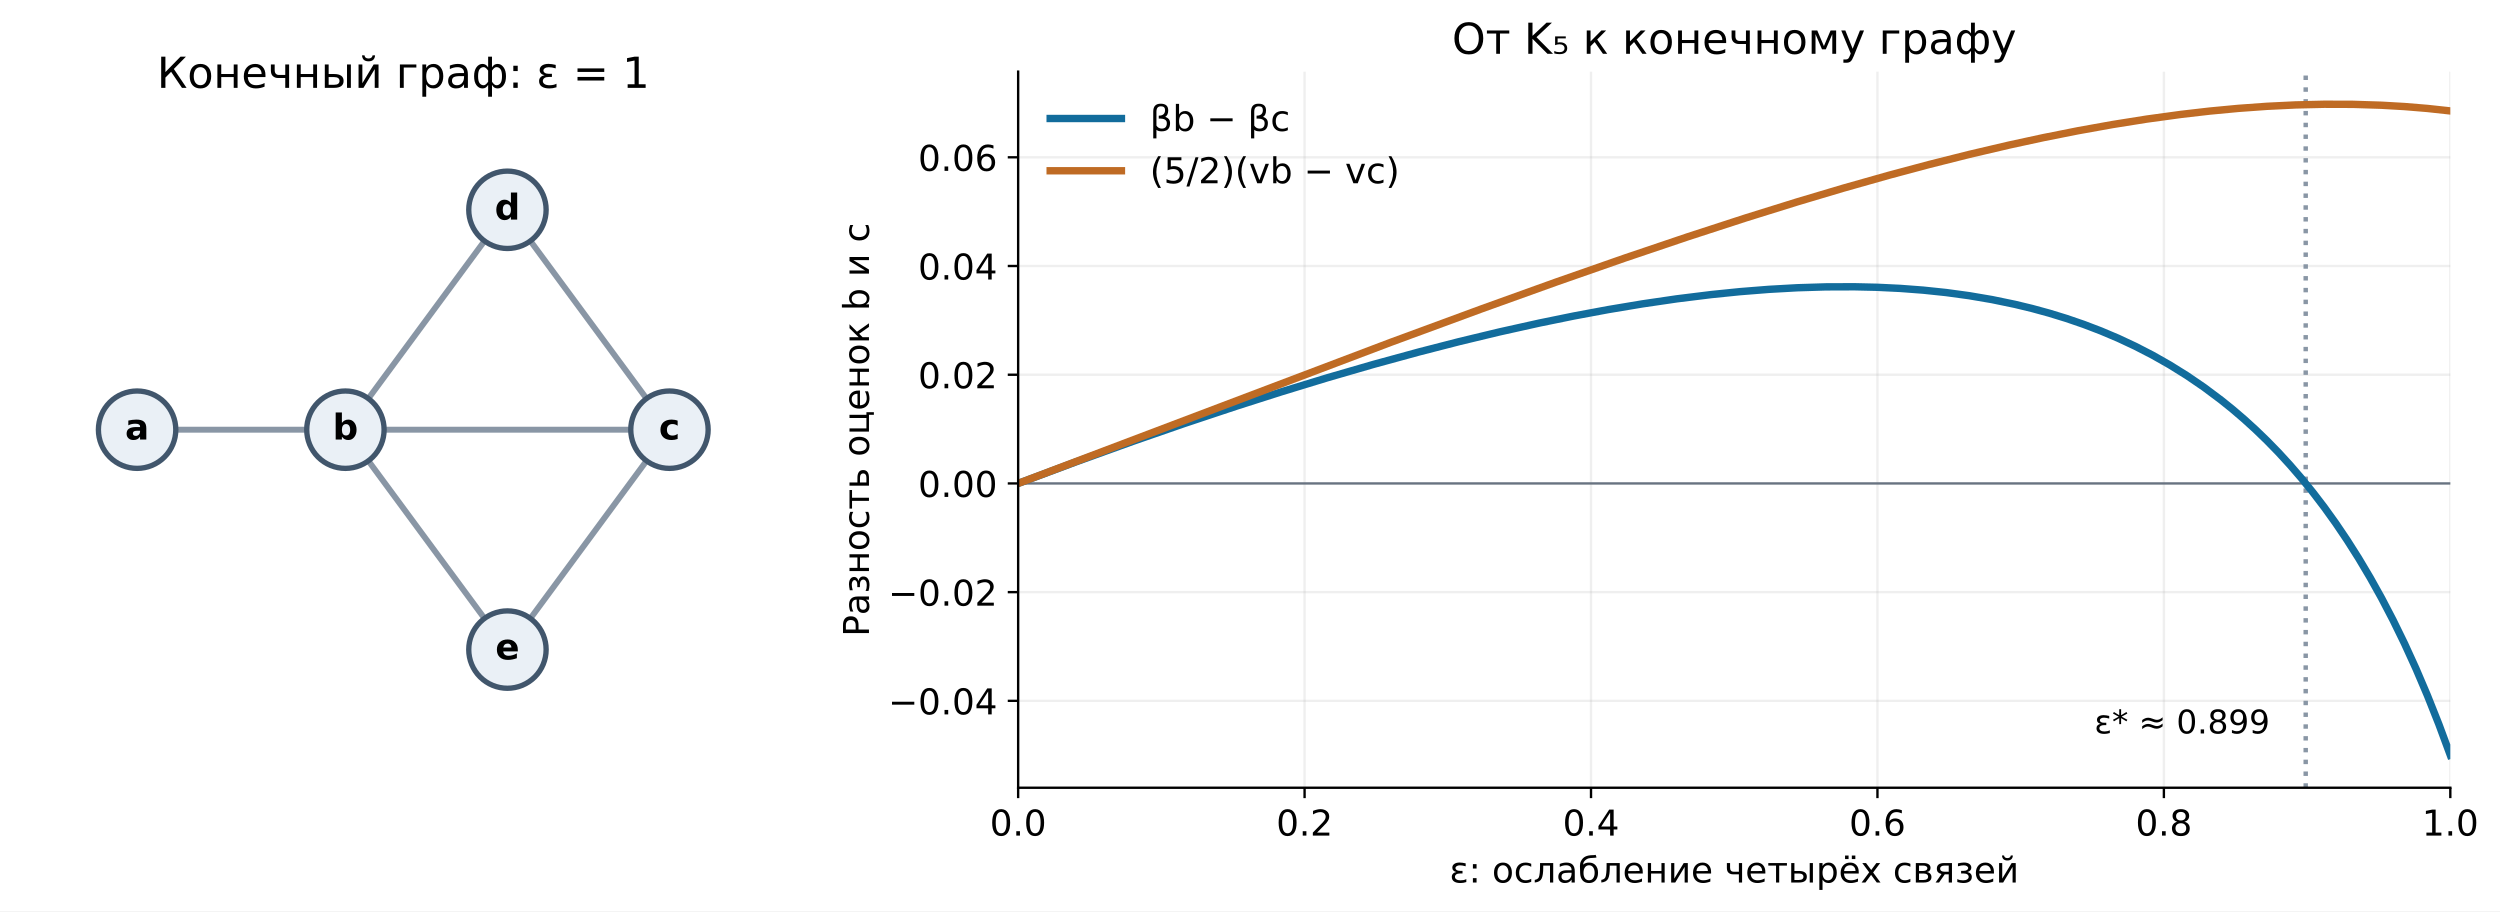
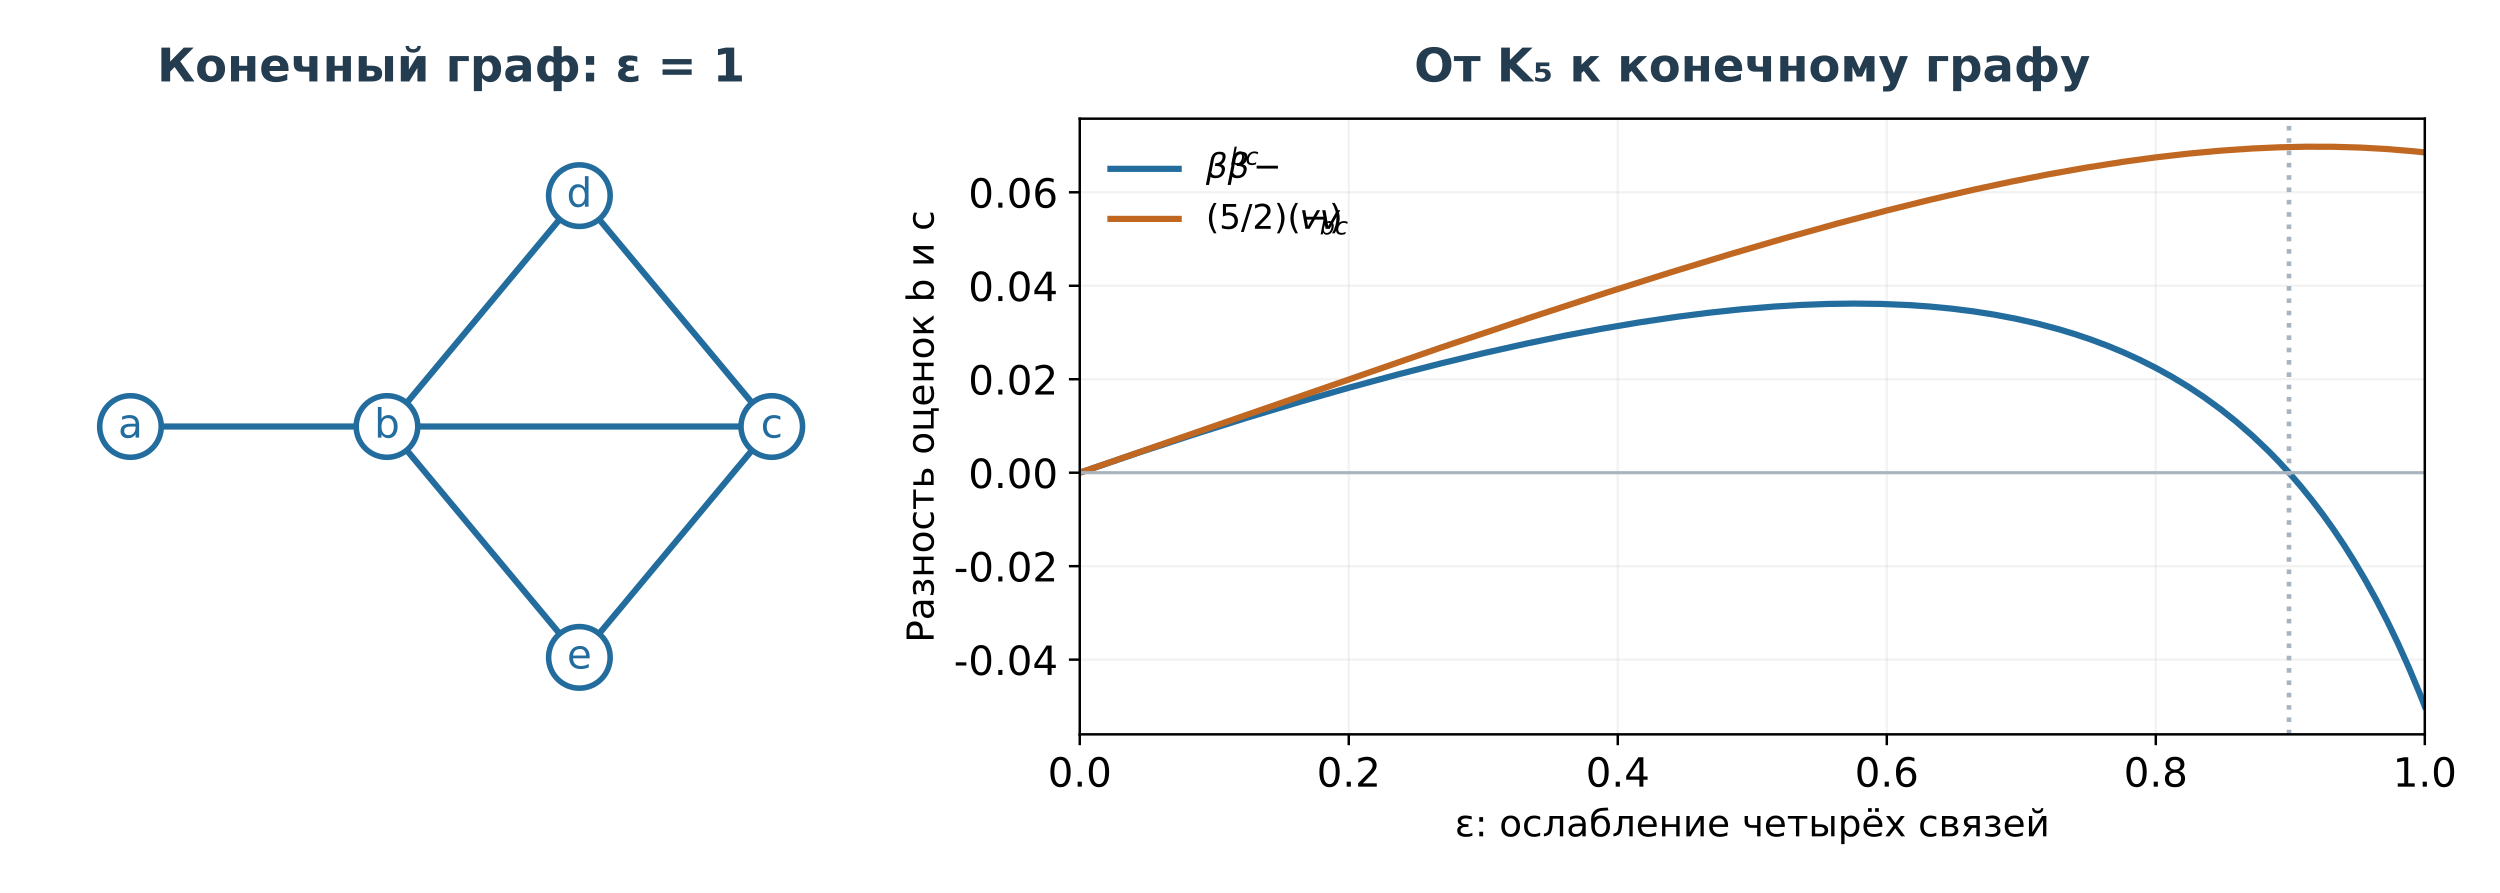
- <svg xmlns="http://www.w3.org/2000/svg" xmlns:xlink="http://www.w3.org/1999/xlink" width="842.447pt" height="307.085pt" viewBox="0 0 842.447 307.085" version="1.1">
+ <svg xmlns="http://www.w3.org/2000/svg" xmlns:xlink="http://www.w3.org/1999/xlink" width="806.4pt" height="288pt" viewBox="0 0 806.4 288" version="1.1">
  <defs>
    <style type="text/css">*{stroke-linejoin: round; stroke-linecap: butt}</style>
  </defs>
  <g id="figure_1">
    <g id="patch_1">
-       <path d="M 0 307.085  L 842.447 307.085  L 842.447 0  L 0 0  z " style="fill: #ffffff" />
+       <path d="M 0 288  L 806.4 288  L 806.4 0  L 0 0  z " style="fill: #ffffff" />
    </g>
    <g id="axes_1">
      <g id="line2d_1">
-         <path d="M 46.199 144.797  L 116.397 144.797  " clip-path="url(#p7f6b3eb60e)" style="fill: none; stroke: #8996a5; stroke-width: 2; stroke-linecap: square" />
+         <path d="M 42.08 137.576  L 124.826 137.576  " clip-path="url(#p0697e18208)" style="fill: none; stroke: #236c9e; stroke-width: 2; stroke-linecap: square" />
      </g>
      <g id="line2d_2">
-         <path d="M 116.397 144.797  L 225.594 144.797  " clip-path="url(#p7f6b3eb60e)" style="fill: none; stroke: #8996a5; stroke-width: 2; stroke-linecap: square" />
+         <path d="M 124.826 137.576  L 248.946 137.576  " clip-path="url(#p0697e18208)" style="fill: none; stroke: #236c9e; stroke-width: 2; stroke-linecap: square" />
      </g>
      <g id="line2d_3">
-         <path d="M 116.397 144.797  L 170.996 70.699  " clip-path="url(#p7f6b3eb60e)" style="fill: none; stroke: #8996a5; stroke-width: 2; stroke-linecap: square" />
+         <path d="M 124.826 137.576  L 186.886 63.104  " clip-path="url(#p0697e18208)" style="fill: none; stroke: #236c9e; stroke-width: 2; stroke-linecap: square" />
      </g>
      <g id="line2d_4">
-         <path d="M 116.397 144.797  L 170.996 218.895  " clip-path="url(#p7f6b3eb60e)" style="fill: none; stroke: #8996a5; stroke-width: 2; stroke-linecap: square" />
+         <path d="M 124.826 137.576  L 186.886 212.047  " clip-path="url(#p0697e18208)" style="fill: none; stroke: #236c9e; stroke-width: 2; stroke-linecap: square" />
      </g>
      <g id="line2d_5">
-         <path d="M 225.594 144.797  L 170.996 70.699  " clip-path="url(#p7f6b3eb60e)" style="fill: none; stroke: #8996a5; stroke-width: 2; stroke-linecap: square" />
+         <path d="M 248.946 137.576  L 186.886 63.104  " clip-path="url(#p0697e18208)" style="fill: none; stroke: #236c9e; stroke-width: 2; stroke-linecap: square" />
      </g>
      <g id="line2d_6">
-         <path d="M 225.594 144.797  L 170.996 218.895  " clip-path="url(#p7f6b3eb60e)" style="fill: none; stroke: #8996a5; stroke-width: 2; stroke-linecap: square" />
-       </g>
-       <g id="PathCollection_1">
-         <defs>
-           <path id="mf10206e62b" d="M 0 13.038  C 3.458 13.038 6.774 11.665 9.22 9.22  C 11.665 6.774 13.038 3.458 13.038 0  C 13.038 -3.458 11.665 -6.774 9.22 -9.22  C 6.774 -11.665 3.458 -13.038 0 -13.038  C -3.458 -13.038 -6.774 -11.665 -9.22 -9.22  C -11.665 -6.774 -13.038 -3.458 -13.038 0  C -13.038 3.458 -11.665 6.774 -9.22 9.22  C -6.774 11.665 -3.458 13.038 0 13.038  z " style="stroke: #41566c; stroke-width: 1.8" />
-         </defs>
-         <g clip-path="url(#p7f6b3eb60e)">
-           <use xlink:href="#mf10206e62b" x="46.199" y="144.797" style="fill: #eaf0f6; stroke: #41566c; stroke-width: 1.8" />
-         </g>
-       </g>
-       <g id="PathCollection_2">
-         <g clip-path="url(#p7f6b3eb60e)">
-           <use xlink:href="#mf10206e62b" x="116.397" y="144.797" style="fill: #eaf0f6; stroke: #41566c; stroke-width: 1.8" />
-         </g>
-       </g>
-       <g id="PathCollection_3">
-         <g clip-path="url(#p7f6b3eb60e)">
-           <use xlink:href="#mf10206e62b" x="225.594" y="144.797" style="fill: #eaf0f6; stroke: #41566c; stroke-width: 1.8" />
-         </g>
-       </g>
-       <g id="PathCollection_4">
-         <g clip-path="url(#p7f6b3eb60e)">
-           <use xlink:href="#mf10206e62b" x="170.996" y="70.699" style="fill: #eaf0f6; stroke: #41566c; stroke-width: 1.8" />
-         </g>
-       </g>
-       <g id="PathCollection_5">
-         <g clip-path="url(#p7f6b3eb60e)">
-           <use xlink:href="#mf10206e62b" x="170.996" y="218.895" style="fill: #eaf0f6; stroke: #41566c; stroke-width: 1.8" />
-         </g>
+         <path d="M 248.946 137.576  L 186.886 212.047  " clip-path="url(#p0697e18208)" style="fill: none; stroke: #236c9e; stroke-width: 2; stroke-linecap: square" />
      </g>
      <g id="text_1">
-         <text style="font: 700 12px 'DejaVu Sans'; text-anchor: middle" x="46.199" y="148.109" transform="rotate(-0 46.19895 148.1086)">a</text>
+         <text style="fill: #243c50; font: 700 15px 'DejaVu Sans'; text-anchor: middle" x="145.513" y="26.28" transform="rotate(-0 145.5126 26.28)">Конечный граф: ε = 1</text>
+       </g>
+       <g id="patch_2">
+         <path d="M 42.08 147.505  C 44.713 147.505 47.239 146.459 49.101 144.597  C 50.963 142.735 52.009 140.209 52.009 137.576  C 52.009 134.942 50.963 132.416 49.101 130.554  C 47.239 128.692 44.713 127.646 42.08 127.646  C 39.446 127.646 36.92 128.692 35.058 130.554  C 33.196 132.416 32.15 134.942 32.15 137.576  C 32.15 140.209 33.196 142.735 35.058 144.597  C 36.92 146.459 39.446 147.505 42.08 147.505  z " clip-path="url(#p0697e18208)" style="fill: #ffffff; stroke: #236c9e; stroke-width: 1.8; stroke-linejoin: miter" />
+       </g>
+       <g id="patch_3">
+         <path d="M 124.826 147.505  C 127.459 147.505 129.985 146.459 131.847 144.597  C 133.709 142.735 134.756 140.209 134.756 137.576  C 134.756 134.942 133.709 132.416 131.847 130.554  C 129.985 128.692 127.459 127.646 124.826 127.646  C 122.193 127.646 119.667 128.692 117.805 130.554  C 115.943 132.416 114.896 134.942 114.896 137.576  C 114.896 140.209 115.943 142.735 117.805 144.597  C 119.667 146.459 122.193 147.505 124.826 147.505  z " clip-path="url(#p0697e18208)" style="fill: #ffffff; stroke: #236c9e; stroke-width: 1.8; stroke-linejoin: miter" />
+       </g>
+       <g id="patch_4">
+         <path d="M 248.946 147.505  C 251.579 147.505 254.105 146.459 255.967 144.597  C 257.829 142.735 258.875 140.209 258.875 137.576  C 258.875 134.942 257.829 132.416 255.967 130.554  C 254.105 128.692 251.579 127.646 248.946 127.646  C 246.312 127.646 243.786 128.692 241.924 130.554  C 240.062 132.416 239.016 134.942 239.016 137.576  C 239.016 140.209 240.062 142.735 241.924 144.597  C 243.786 146.459 246.312 147.505 248.946 147.505  z " clip-path="url(#p0697e18208)" style="fill: #ffffff; stroke: #236c9e; stroke-width: 1.8; stroke-linejoin: miter" />
+       </g>
+       <g id="patch_5">
+         <path d="M 186.886 73.033  C 189.519 73.033 192.045 71.987 193.907 70.125  C 195.769 68.263 196.815 65.737 196.815 63.104  C 196.815 60.471 195.769 57.945 193.907 56.083  C 192.045 54.221 189.519 53.174 186.886 53.174  C 184.252 53.174 181.727 54.221 179.865 56.083  C 178.002 57.945 176.956 60.471 176.956 63.104  C 176.956 65.737 178.002 68.263 179.865 70.125  C 181.727 71.987 184.252 73.033 186.886 73.033  z " clip-path="url(#p0697e18208)" style="fill: #ffffff; stroke: #236c9e; stroke-width: 1.8; stroke-linejoin: miter" />
+       </g>
+       <g id="patch_6">
+         <path d="M 186.886 221.977  C 189.519 221.977 192.045 220.931 193.907 219.069  C 195.769 217.207 196.815 214.681 196.815 212.047  C 196.815 209.414 195.769 206.888 193.907 205.026  C 192.045 203.164 189.519 202.118 186.886 202.118  C 184.252 202.118 181.727 203.164 179.865 205.026  C 178.002 206.888 176.956 209.414 176.956 212.047  C 176.956 214.681 178.002 217.207 179.865 219.069  C 181.727 220.931 184.252 221.977 186.886 221.977  z " clip-path="url(#p0697e18208)" style="fill: #ffffff; stroke: #236c9e; stroke-width: 1.8; stroke-linejoin: miter" />
      </g>
      <g id="text_2">
-         <text style="font: 700 12px 'DejaVu Sans'; text-anchor: middle" x="116.397" y="148.109" transform="rotate(-0 116.397 148.1086)">b</text>
+         <text style="fill: #236c9e; font: 13px 'DejaVu Sans'; text-anchor: middle" x="42.08" y="141.163" transform="rotate(-0 42.0797 141.1628)">a</text>
      </g>
      <g id="text_3">
-         <text style="font: 700 12px 'DejaVu Sans'; text-anchor: middle" x="225.594" y="148.109" transform="rotate(-0 225.5941 148.1086)">c</text>
+         <text style="fill: #236c9e; font: 13px 'DejaVu Sans'; text-anchor: middle" x="124.826" y="141.163" transform="rotate(-0 124.8261 141.1628)">b</text>
      </g>
      <g id="text_4">
-         <text style="font: 700 12px 'DejaVu Sans'; text-anchor: middle" x="170.996" y="74.011" transform="rotate(-0 170.9956 74.01063)">d</text>
+         <text style="fill: #236c9e; font: 13px 'DejaVu Sans'; text-anchor: middle" x="248.946" y="141.163" transform="rotate(-0 248.9456 141.1628)">c</text>
      </g>
      <g id="text_5">
-         <text style="font: 700 12px 'DejaVu Sans'; text-anchor: middle" x="170.996" y="222.207" transform="rotate(-0 170.9956 222.2066)">e</text>
+         <text style="fill: #236c9e; font: 13px 'DejaVu Sans'; text-anchor: middle" x="186.886" y="66.691" transform="rotate(-0 186.8858 66.69109)">d</text>
      </g>
      <g id="text_6">
-         <text style="font: 14.4px 'DejaVu Sans'; text-anchor: middle" x="135.897" y="29.6" transform="rotate(-0 135.8965 29.60033)">Конечный граф: ε = 1</text>
+         <text style="fill: #236c9e; font: 13px 'DejaVu Sans'; text-anchor: middle" x="186.886" y="215.635" transform="rotate(-0 186.8858 215.6345)">e</text>
      </g>
    </g>
    <g id="axes_2">
-       <g id="patch_2">
-         <path d="M 343.093 265.453  L 825.705 265.453  L 825.705 24.142  L 343.093 24.142  z " style="fill: #ffffff" />
+       <g id="patch_7">
+         <path d="M 348.285 236.871  L 782.145 236.871  L 782.145 38.28  L 348.285 38.28  z " style="fill: #ffffff" />
      </g>
      <g id="matplotlib.axis_1">
        <g id="xtick_1">
          <g id="line2d_7">
-             <path d="M 343.093 265.453  L 343.093 24.142  " clip-path="url(#pfec04175a7)" style="fill: none; stroke: #b0b0b0; stroke-opacity: 0.2; stroke-width: 0.8; stroke-linecap: square" />
+             <path d="M 348.285 236.871  L 348.285 38.28  " clip-path="url(#pb7c97a237f)" style="fill: none; stroke: #b0b0b0; stroke-opacity: 0.15; stroke-width: 0.8; stroke-linecap: square" />
          </g>
          <g id="line2d_8">
            <defs>
-               <path id="m40c7ee5fc8" d="M 0 0  L 0 3.5  " style="stroke: #000000; stroke-width: 0.8" />
+               <path id="mc7b4fcd056" d="M 0 0  L 0 3.5  " style="stroke: #000000; stroke-width: 0.8" />
            </defs>
            <g>
-               <use xlink:href="#m40c7ee5fc8" x="343.093" y="265.453" style="stroke: #000000; stroke-width: 0.8" />
+               <use xlink:href="#mc7b4fcd056" x="348.285" y="236.871" style="stroke: #000000; stroke-width: 0.8" />
            </g>
          </g>
          <g id="text_7">
-             <text style="font: 12px 'DejaVu Sans'; text-anchor: middle" x="343.093" y="281.571" transform="rotate(-0 343.093 281.5711)">0.0</text>
+             <text style="font: 13px 'DejaVu Sans'; text-anchor: middle" x="348.285" y="253.749" transform="rotate(-0 348.2853 253.7492)">0.0</text>
          </g>
        </g>
        <g id="xtick_2">
          <g id="line2d_9">
-             <path d="M 439.615 265.453  L 439.615 24.142  " clip-path="url(#pfec04175a7)" style="fill: none; stroke: #b0b0b0; stroke-opacity: 0.2; stroke-width: 0.8; stroke-linecap: square" />
+             <path d="M 435.057 236.871  L 435.057 38.28  " clip-path="url(#pb7c97a237f)" style="fill: none; stroke: #b0b0b0; stroke-opacity: 0.15; stroke-width: 0.8; stroke-linecap: square" />
          </g>
          <g id="line2d_10">
            <g>
-               <use xlink:href="#m40c7ee5fc8" x="439.615" y="265.453" style="stroke: #000000; stroke-width: 0.8" />
+               <use xlink:href="#mc7b4fcd056" x="435.057" y="236.871" style="stroke: #000000; stroke-width: 0.8" />
            </g>
          </g>
          <g id="text_8">
-             <text style="font: 12px 'DejaVu Sans'; text-anchor: middle" x="439.615" y="281.571" transform="rotate(-0 439.6154 281.5711)">0.2</text>
+             <text style="font: 13px 'DejaVu Sans'; text-anchor: middle" x="435.057" y="253.749" transform="rotate(-0 435.0572 253.7492)">0.2</text>
          </g>
        </g>
        <g id="xtick_3">
          <g id="line2d_11">
-             <path d="M 536.138 265.453  L 536.138 24.142  " clip-path="url(#pfec04175a7)" style="fill: none; stroke: #b0b0b0; stroke-opacity: 0.2; stroke-width: 0.8; stroke-linecap: square" />
+             <path d="M 521.829 236.871  L 521.829 38.28  " clip-path="url(#pb7c97a237f)" style="fill: none; stroke: #b0b0b0; stroke-opacity: 0.15; stroke-width: 0.8; stroke-linecap: square" />
          </g>
          <g id="line2d_12">
            <g>
-               <use xlink:href="#m40c7ee5fc8" x="536.138" y="265.453" style="stroke: #000000; stroke-width: 0.8" />
+               <use xlink:href="#mc7b4fcd056" x="521.829" y="236.871" style="stroke: #000000; stroke-width: 0.8" />
            </g>
          </g>
          <g id="text_9">
-             <text style="font: 12px 'DejaVu Sans'; text-anchor: middle" x="536.138" y="281.571" transform="rotate(-0 536.1378 281.5711)">0.4</text>
+             <text style="font: 13px 'DejaVu Sans'; text-anchor: middle" x="521.829" y="253.749" transform="rotate(-0 521.8292 253.7492)">0.4</text>
          </g>
        </g>
        <g id="xtick_4">
          <g id="line2d_13">
-             <path d="M 632.66 265.453  L 632.66 24.142  " clip-path="url(#pfec04175a7)" style="fill: none; stroke: #b0b0b0; stroke-opacity: 0.2; stroke-width: 0.8; stroke-linecap: square" />
+             <path d="M 608.601 236.871  L 608.601 38.28  " clip-path="url(#pb7c97a237f)" style="fill: none; stroke: #b0b0b0; stroke-opacity: 0.15; stroke-width: 0.8; stroke-linecap: square" />
          </g>
          <g id="line2d_14">
            <g>
-               <use xlink:href="#m40c7ee5fc8" x="632.66" y="265.453" style="stroke: #000000; stroke-width: 0.8" />
+               <use xlink:href="#mc7b4fcd056" x="608.601" y="236.871" style="stroke: #000000; stroke-width: 0.8" />
            </g>
          </g>
          <g id="text_10">
-             <text style="font: 12px 'DejaVu Sans'; text-anchor: middle" x="632.66" y="281.571" transform="rotate(-0 632.6602 281.5711)">0.6</text>
+             <text style="font: 13px 'DejaVu Sans'; text-anchor: middle" x="608.601" y="253.749" transform="rotate(-0 608.6011 253.7492)">0.6</text>
          </g>
        </g>
        <g id="xtick_5">
          <g id="line2d_15">
-             <path d="M 729.183 265.453  L 729.183 24.142  " clip-path="url(#pfec04175a7)" style="fill: none; stroke: #b0b0b0; stroke-opacity: 0.2; stroke-width: 0.8; stroke-linecap: square" />
+             <path d="M 695.373 236.871  L 695.373 38.28  " clip-path="url(#pb7c97a237f)" style="fill: none; stroke: #b0b0b0; stroke-opacity: 0.15; stroke-width: 0.8; stroke-linecap: square" />
          </g>
          <g id="line2d_16">
            <g>
-               <use xlink:href="#m40c7ee5fc8" x="729.183" y="265.453" style="stroke: #000000; stroke-width: 0.8" />
+               <use xlink:href="#mc7b4fcd056" x="695.373" y="236.871" style="stroke: #000000; stroke-width: 0.8" />
            </g>
          </g>
          <g id="text_11">
-             <text style="font: 12px 'DejaVu Sans'; text-anchor: middle" x="729.183" y="281.571" transform="rotate(-0 729.1826 281.5711)">0.8</text>
+             <text style="font: 13px 'DejaVu Sans'; text-anchor: middle" x="695.373" y="253.749" transform="rotate(-0 695.3731 253.7492)">0.8</text>
          </g>
        </g>
        <g id="xtick_6">
          <g id="line2d_17">
-             <path d="M 825.705 265.453  L 825.705 24.142  " clip-path="url(#pfec04175a7)" style="fill: none; stroke: #b0b0b0; stroke-opacity: 0.2; stroke-width: 0.8; stroke-linecap: square" />
+             <path d="M 782.145 236.871  L 782.145 38.28  " clip-path="url(#pb7c97a237f)" style="fill: none; stroke: #b0b0b0; stroke-opacity: 0.15; stroke-width: 0.8; stroke-linecap: square" />
          </g>
          <g id="line2d_18">
            <g>
-               <use xlink:href="#m40c7ee5fc8" x="825.705" y="265.453" style="stroke: #000000; stroke-width: 0.8" />
+               <use xlink:href="#mc7b4fcd056" x="782.145" y="236.871" style="stroke: #000000; stroke-width: 0.8" />
            </g>
          </g>
          <g id="text_12">
-             <text style="font: 12px 'DejaVu Sans'; text-anchor: middle" x="825.705" y="281.571" transform="rotate(-0 825.705 281.5711)">1.0</text>
+             <text style="font: 13px 'DejaVu Sans'; text-anchor: middle" x="782.145" y="253.749" transform="rotate(-0 782.145 253.7492)">1.0</text>
          </g>
        </g>
        <g id="text_13">
-           <text style="font: 12px 'DejaVu Sans'; text-anchor: middle" x="584.399" y="297.389" transform="rotate(-0 584.399 297.3893)">ε: ослабление четырёх связей</text>
+           <text style="font: 12px 'DejaVu Sans'; text-anchor: middle" x="565.215" y="269.775" transform="rotate(-0 565.2151 269.7753)">ε: ослабление четырёх связей</text>
        </g>
      </g>
      <g id="matplotlib.axis_2">
        <g id="ytick_1">
          <g id="line2d_19">
-             <path d="M 343.093 236.168  L 825.705 236.168  " clip-path="url(#pfec04175a7)" style="fill: none; stroke: #b0b0b0; stroke-opacity: 0.2; stroke-width: 0.8; stroke-linecap: square" />
+             <path d="M 348.285 212.771  L 782.145 212.771  " clip-path="url(#pb7c97a237f)" style="fill: none; stroke: #b0b0b0; stroke-opacity: 0.15; stroke-width: 0.8; stroke-linecap: square" />
          </g>
          <g id="line2d_20">
            <defs>
-               <path id="me54c6999d1" d="M 0 0  L -3.5 0  " style="stroke: #000000; stroke-width: 0.8" />
+               <path id="mb85e6e24e9" d="M 0 0  L -3.5 0  " style="stroke: #000000; stroke-width: 0.8" />
            </defs>
            <g>
-               <use xlink:href="#me54c6999d1" x="343.093" y="236.168" style="stroke: #000000; stroke-width: 0.8" />
+               <use xlink:href="#mb85e6e24e9" x="348.285" y="212.771" style="stroke: #000000; stroke-width: 0.8" />
            </g>
          </g>
          <g id="text_14">
-             <text style="font: 12px 'DejaVu Sans'; text-anchor: end" x="336.093" y="240.727" transform="rotate(-0 336.093 240.7274)">−0.04</text>
+             <text style="font: 13px 'DejaVu Sans'; text-anchor: end" x="341.285" y="217.71" transform="rotate(-0 341.2853 217.7099)">-0.04</text>
          </g>
        </g>
        <g id="ytick_2">
          <g id="line2d_21">
-             <path d="M 343.093 199.537  L 825.705 199.537  " clip-path="url(#pfec04175a7)" style="fill: none; stroke: #b0b0b0; stroke-opacity: 0.2; stroke-width: 0.8; stroke-linecap: square" />
+             <path d="M 348.285 182.624  L 782.145 182.624  " clip-path="url(#pb7c97a237f)" style="fill: none; stroke: #b0b0b0; stroke-opacity: 0.15; stroke-width: 0.8; stroke-linecap: square" />
          </g>
          <g id="line2d_22">
            <g>
-               <use xlink:href="#me54c6999d1" x="343.093" y="199.537" style="stroke: #000000; stroke-width: 0.8" />
+               <use xlink:href="#mb85e6e24e9" x="348.285" y="182.624" style="stroke: #000000; stroke-width: 0.8" />
            </g>
          </g>
          <g id="text_15">
-             <text style="font: 12px 'DejaVu Sans'; text-anchor: end" x="336.093" y="204.096" transform="rotate(-0 336.093 204.0956)">−0.02</text>
+             <text style="font: 13px 'DejaVu Sans'; text-anchor: end" x="341.285" y="187.563" transform="rotate(-0 341.2853 187.5631)">-0.02</text>
          </g>
        </g>
        <g id="ytick_3">
          <g id="line2d_23">
-             <path d="M 343.093 162.905  L 825.705 162.905  " clip-path="url(#pfec04175a7)" style="fill: none; stroke: #b0b0b0; stroke-opacity: 0.2; stroke-width: 0.8; stroke-linecap: square" />
+             <path d="M 348.285 152.477  L 782.145 152.477  " clip-path="url(#pb7c97a237f)" style="fill: none; stroke: #b0b0b0; stroke-opacity: 0.15; stroke-width: 0.8; stroke-linecap: square" />
          </g>
          <g id="line2d_24">
            <g>
-               <use xlink:href="#me54c6999d1" x="343.093" y="162.905" style="stroke: #000000; stroke-width: 0.8" />
+               <use xlink:href="#mb85e6e24e9" x="348.285" y="152.477" style="stroke: #000000; stroke-width: 0.8" />
            </g>
          </g>
          <g id="text_16">
-             <text style="font: 12px 'DejaVu Sans'; text-anchor: end" x="336.093" y="167.464" transform="rotate(-0 336.093 167.4637)">0.00</text>
+             <text style="font: 13px 'DejaVu Sans'; text-anchor: end" x="341.285" y="157.416" transform="rotate(-0 341.2853 157.4163)">0.00</text>
          </g>
        </g>
        <g id="ytick_4">
          <g id="line2d_25">
-             <path d="M 343.093 126.273  L 825.705 126.273  " clip-path="url(#pfec04175a7)" style="fill: none; stroke: #b0b0b0; stroke-opacity: 0.2; stroke-width: 0.8; stroke-linecap: square" />
+             <path d="M 348.285 122.33  L 782.145 122.33  " clip-path="url(#pb7c97a237f)" style="fill: none; stroke: #b0b0b0; stroke-opacity: 0.15; stroke-width: 0.8; stroke-linecap: square" />
          </g>
          <g id="line2d_26">
            <g>
-               <use xlink:href="#me54c6999d1" x="343.093" y="126.273" style="stroke: #000000; stroke-width: 0.8" />
+               <use xlink:href="#mb85e6e24e9" x="348.285" y="122.33" style="stroke: #000000; stroke-width: 0.8" />
            </g>
          </g>
          <g id="text_17">
-             <text style="font: 12px 'DejaVu Sans'; text-anchor: end" x="336.093" y="130.832" transform="rotate(-0 336.093 130.8318)">0.02</text>
+             <text style="font: 13px 'DejaVu Sans'; text-anchor: end" x="341.285" y="127.269" transform="rotate(-0 341.2853 127.2695)">0.02</text>
          </g>
        </g>
        <g id="ytick_5">
          <g id="line2d_27">
-             <path d="M 343.093 89.641  L 825.705 89.641  " clip-path="url(#pfec04175a7)" style="fill: none; stroke: #b0b0b0; stroke-opacity: 0.2; stroke-width: 0.8; stroke-linecap: square" />
+             <path d="M 348.285 92.184  L 782.145 92.184  " clip-path="url(#pb7c97a237f)" style="fill: none; stroke: #b0b0b0; stroke-opacity: 0.15; stroke-width: 0.8; stroke-linecap: square" />
          </g>
          <g id="line2d_28">
            <g>
-               <use xlink:href="#me54c6999d1" x="343.093" y="89.641" style="stroke: #000000; stroke-width: 0.8" />
+               <use xlink:href="#mb85e6e24e9" x="348.285" y="92.184" style="stroke: #000000; stroke-width: 0.8" />
            </g>
          </g>
          <g id="text_18">
-             <text style="font: 12px 'DejaVu Sans'; text-anchor: end" x="336.093" y="94.2" transform="rotate(-0 336.093 94.19997)">0.04</text>
+             <text style="font: 13px 'DejaVu Sans'; text-anchor: end" x="341.285" y="97.123" transform="rotate(-0 341.2853 97.12265)">0.04</text>
          </g>
        </g>
        <g id="ytick_6">
          <g id="line2d_29">
-             <path d="M 343.093 53.009  L 825.705 53.009  " clip-path="url(#pfec04175a7)" style="fill: none; stroke: #b0b0b0; stroke-opacity: 0.2; stroke-width: 0.8; stroke-linecap: square" />
+             <path d="M 348.285 62.037  L 782.145 62.037  " clip-path="url(#pb7c97a237f)" style="fill: none; stroke: #b0b0b0; stroke-opacity: 0.15; stroke-width: 0.8; stroke-linecap: square" />
          </g>
          <g id="line2d_30">
            <g>
-               <use xlink:href="#me54c6999d1" x="343.093" y="53.009" style="stroke: #000000; stroke-width: 0.8" />
+               <use xlink:href="#mb85e6e24e9" x="348.285" y="62.037" style="stroke: #000000; stroke-width: 0.8" />
            </g>
          </g>
          <g id="text_19">
-             <text style="font: 12px 'DejaVu Sans'; text-anchor: end" x="336.093" y="57.568" transform="rotate(-0 336.093 57.5681)">0.06</text>
+             <text style="font: 13px 'DejaVu Sans'; text-anchor: end" x="341.285" y="66.976" transform="rotate(-0 341.2853 66.97582)">0.06</text>
          </g>
        </g>
        <g id="text_20">
-           <text style="font: 12px 'DejaVu Sans'; text-anchor: middle" x="292.823" y="144.797" transform="rotate(-90 292.823 144.7974)">Разность оценок b и c</text>
+           <text style="font: 12px 'DejaVu Sans'; text-anchor: middle" x="301.154" y="137.576" transform="rotate(-90 301.1542 137.5756)">Разность оценок b и c</text>
        </g>
      </g>
      <g id="line2d_31">
-         <path d="M 343.093 162.905  L 825.705 162.905  " clip-path="url(#pfec04175a7)" style="fill: none; stroke: #687381; stroke-width: 0.8; stroke-linecap: square" />
+         <path d="M 348.285 152.477  L 367.375 145.965  L 384.729 140.264  L 402.084 134.789  L 419.438 129.56  L 435.057 125.082  L 450.676 120.839  L 464.56 117.281  L 478.443 113.941  L 492.327 110.839  L 504.475 108.336  L 516.623 106.048  L 528.771 103.991  L 540.919 102.189  L 551.332 100.863  L 561.744 99.757  L 572.157 98.892  L 580.834 98.368  L 589.511 98.04  L 598.188 97.924  L 606.866 98.035  L 615.543 98.395  L 622.485 98.876  L 629.426 99.544  L 636.368 100.411  L 643.31 101.494  L 650.252 102.81  L 657.193 104.379  L 664.135 106.223  L 669.341 107.8  L 674.548 109.558  L 679.754 111.508  L 684.96 113.665  L 690.167 116.044  L 695.373 118.662  L 700.579 121.538  L 705.786 124.693  L 710.992 128.151  L 716.198 131.938  L 721.405 136.083  L 726.611 140.62  L 731.817 145.586  L 735.288 149.156  L 738.759 152.95  L 742.23 156.983  L 745.701 161.272  L 749.172 165.836  L 752.643 170.695  L 756.113 175.871  L 759.584 181.389  L 763.055 187.278  L 766.526 193.567  L 769.997 200.291  L 773.468 207.488  L 776.939 215.2  L 780.41 223.477  L 782.145 227.844  L 782.145 227.844  " clip-path="url(#pb7c97a237f)" style="fill: none; stroke: #236c9e; stroke-width: 2; stroke-linecap: square" />
      </g>
      <g id="line2d_32">
-         <path d="M 776.975 265.453  L 776.975 24.142  " clip-path="url(#pfec04175a7)" style="fill: none; stroke-dasharray: 1.5,2.475; stroke-dashoffset: 0; stroke: #8996a5; stroke-width: 1.5" />
+         <path d="M 348.285 152.477  L 464.56 112.19  L 494.062 102.28  L 518.358 94.342  L 539.184 87.752  L 558.273 81.927  L 575.628 76.849  L 592.982 72.011  L 608.601 67.897  L 622.485 64.455  L 636.368 61.24  L 648.516 58.635  L 660.664 56.242  L 672.812 54.081  L 684.96 52.175  L 695.373 50.76  L 705.786 49.564  L 716.198 48.603  L 726.611 47.894  L 735.288 47.509  L 743.965 47.323  L 752.643 47.347  L 761.32 47.595  L 769.997 48.077  L 778.674 48.808  L 782.145 49.174  L 782.145 49.174  " clip-path="url(#pb7c97a237f)" style="fill: none; stroke: #c06721; stroke-width: 2; stroke-linecap: square" />
      </g>
      <g id="line2d_33">
-         <path d="M 343.093 162.905  L 362.398 155.698  L 381.702 148.745  L 399.076 142.719  L 416.45 136.931  L 431.894 132.001  L 447.337 127.288  L 462.781 122.809  L 478.224 118.583  L 491.738 115.109  L 505.251 111.86  L 518.764 108.855  L 530.346 106.487  L 541.929 104.327  L 553.512 102.391  L 565.095 100.695  L 576.677 99.261  L 586.329 98.28  L 595.982 97.51  L 605.634 96.967  L 615.286 96.669  L 624.938 96.635  L 632.66 96.814  L 640.382 97.188  L 648.104 97.773  L 655.826 98.584  L 663.547 99.638  L 671.269 100.954  L 678.991 102.553  L 684.782 103.953  L 690.574 105.536  L 696.365 107.316  L 702.156 109.304  L 707.948 111.516  L 713.739 113.967  L 719.53 116.676  L 725.322 119.661  L 731.113 122.944  L 736.904 126.549  L 742.696 130.502  L 748.487 134.833  L 752.348 137.946  L 756.209 141.254  L 760.07 144.766  L 763.931 148.496  L 767.792 152.458  L 771.652 156.667  L 775.513 161.139  L 779.374 165.892  L 783.235 170.945  L 787.096 176.321  L 790.957 182.043  L 794.818 188.136  L 798.679 194.629  L 802.54 201.555  L 806.401 208.949  L 810.261 216.85  L 814.122 225.301  L 817.983 234.353  L 821.844 244.06  L 825.705 254.484  L 825.705 254.484  " clip-path="url(#pfec04175a7)" style="fill: none; stroke: #126c9c; stroke-width: 2.5; stroke-linecap: square" />
+         <path d="M 348.285 152.477  L 782.145 152.477  " clip-path="url(#pb7c97a237f)" style="fill: none; stroke: #a8b5c0; stroke-linecap: square" />
      </g>
      <g id="line2d_34">
-         <path d="M 343.093 162.905  L 468.572 115.386  L 499.459 104.011  L 524.555 94.989  L 547.721 86.894  L 568.955 79.72  L 588.26 73.443  L 605.634 68.029  L 621.078 63.43  L 636.521 59.059  L 650.034 55.443  L 663.547 52.041  L 677.061 48.875  L 688.643 46.366  L 700.226 44.062  L 711.809 41.979  L 723.391 40.134  L 734.974 38.546  L 744.626 37.431  L 754.278 36.52  L 763.931 35.824  L 773.583 35.356  L 783.235 35.13  L 792.887 35.16  L 802.54 35.46  L 810.261 35.905  L 817.983 36.542  L 825.705 37.379  L 825.705 37.379  " clip-path="url(#pfec04175a7)" style="fill: none; stroke: #bf6b24; stroke-width: 2.5; stroke-linecap: square" />
-       </g>
-       <g id="patch_3">
-         <path d="M 343.093 265.453  L 343.093 24.142  " style="fill: none; stroke: #000000; stroke-width: 0.8; stroke-linejoin: miter; stroke-linecap: square" />
-       </g>
-       <g id="patch_4">
-         <path d="M 343.093 265.453  L 825.705 265.453  " style="fill: none; stroke: #000000; stroke-width: 0.8; stroke-linejoin: miter; stroke-linecap: square" />
+         <path d="M 738.338 236.871  L 738.338 38.28  " clip-path="url(#pb7c97a237f)" style="fill: none; stroke-dasharray: 1.5,2.475; stroke-dashoffset: 0; stroke: #a8b5c0; stroke-width: 1.5" />
+       </g>
+       <g id="patch_8">
+         <path d="M 348.285 236.871  L 348.285 38.28  " style="fill: none; stroke: #000000; stroke-width: 0.8; stroke-linejoin: miter; stroke-linecap: square" />
+       </g>
+       <g id="patch_9">
+         <path d="M 782.145 236.871  L 782.145 38.28  " style="fill: none; stroke: #000000; stroke-width: 0.8; stroke-linejoin: miter; stroke-linecap: square" />
+       </g>
+       <g id="patch_10">
+         <path d="M 348.285 236.871  L 782.145 236.871  " style="fill: none; stroke: #000000; stroke-width: 0.8; stroke-linejoin: miter; stroke-linecap: square" />
+       </g>
+       <g id="patch_11">
+         <path d="M 348.285 38.28  L 782.145 38.28  " style="fill: none; stroke: #000000; stroke-width: 0.8; stroke-linejoin: miter; stroke-linecap: square" />
      </g>
      <g id="text_21">
-         <text style="font: 11px 'DejaVu Sans'; text-anchor: end" x="764.91" y="247.158" transform="rotate(-0 764.9101 247.1579)">ε* ≈ 0.899</text>
-       </g>
-       <g id="text_22">
-         <text style="font: 14.4px 'DejaVu Sans'; text-anchor: middle" x="584.399" y="18.142" transform="rotate(-0 584.399 18.14175)">От K₅ к конечному графу</text>
+         <text style="fill: #243c50; font: 700 15px 'DejaVu Sans'; text-anchor: middle" x="565.215" y="26.28" transform="rotate(-0 565.2151 26.28)">От K₅ к конечному графу</text>
      </g>
      <g id="legend_1">
        <g id="line2d_35">
-           <path d="M 353.893 39.935  L 365.893 39.935  L 377.893 39.935  " style="fill: none; stroke: #126c9c; stroke-width: 2.5; stroke-linecap: square" />
+           <path d="M 358.185 54.45  L 369.185 54.45  L 380.185 54.45  " style="fill: none; stroke: #236c9e; stroke-width: 2; stroke-linecap: square" />
+         </g>
+         <g id="text_22">
+           <g transform="translate(388.9853 58.3)">
+             <text>
+               <tspan style="font: oblique 11px 'DejaVu Sans'" x="0 26.54" y="-0.938">ββ</tspan>
+               <tspan style="font: oblique 7.7px 'DejaVu Sans'" x="7.848 34.388" y="-5.148">bc</tspan>
+               <tspan style="font: 11px 'DejaVu Sans'" x="15.18" y="-0.938">−</tspan>
+             </text>
+           </g>
+         </g>
+         <g id="line2d_36">
+           <path d="M 358.185 70.618  L 369.185 70.618  L 380.185 70.618  " style="fill: none; stroke: #c06721; stroke-width: 2; stroke-linecap: square" />
        </g>
        <g id="text_23">
-           <text style="font: 12px 'DejaVu Sans'; text-anchor: start" x="387.493" y="44.135" transform="rotate(-0 387.493 44.13488)">βb − βc</text>
-         </g>
-         <g id="line2d_36">
-           <path d="M 353.893 57.549  L 365.893 57.549  L 377.893 57.549  " style="fill: none; stroke: #bf6b24; stroke-width: 2.5; stroke-linecap: square" />
-         </g>
-         <g id="text_24">
-           <text style="font: 12px 'DejaVu Sans'; text-anchor: start" x="387.493" y="61.749" transform="rotate(-0 387.493 61.74862)">(5/2)(vb − vc)</text>
+           <g transform="translate(388.9853 74.46828)">
+             <text>
+               <tspan style="font: 11px 'DejaVu Sans'" x="0 4.292 11.29 14.621 21.62 25.911 44.044 66.448" y="-0.656">(5/2)(−)</tspan>
+               <tspan style="font: oblique 11px 'DejaVu Sans'" x="30.203 55.404" y="-0.656">vv</tspan>
+               <tspan style="font: oblique 7.7px 'DejaVu Sans'" x="36.712 61.914" y="1.148">bc</tspan>
+             </text>
+           </g>
        </g>
      </g>
    </g>
  </g>
  <defs>
-     <clipPath id="p7f6b3eb60e">
-       <rect x="7.2" y="35.6" width="257.393" height="218.394" />
+     <clipPath id="p0697e18208">
+       <rect x="17.256" y="38.28" width="256.514" height="198.591" />
    </clipPath>
-     <clipPath id="pfec04175a7">
-       <rect x="343.093" y="24.142" width="482.612" height="241.311" />
+     <clipPath id="pb7c97a237f">
+       <rect x="348.285" y="38.28" width="433.86" height="198.591" />
    </clipPath>
  </defs>
</svg>
